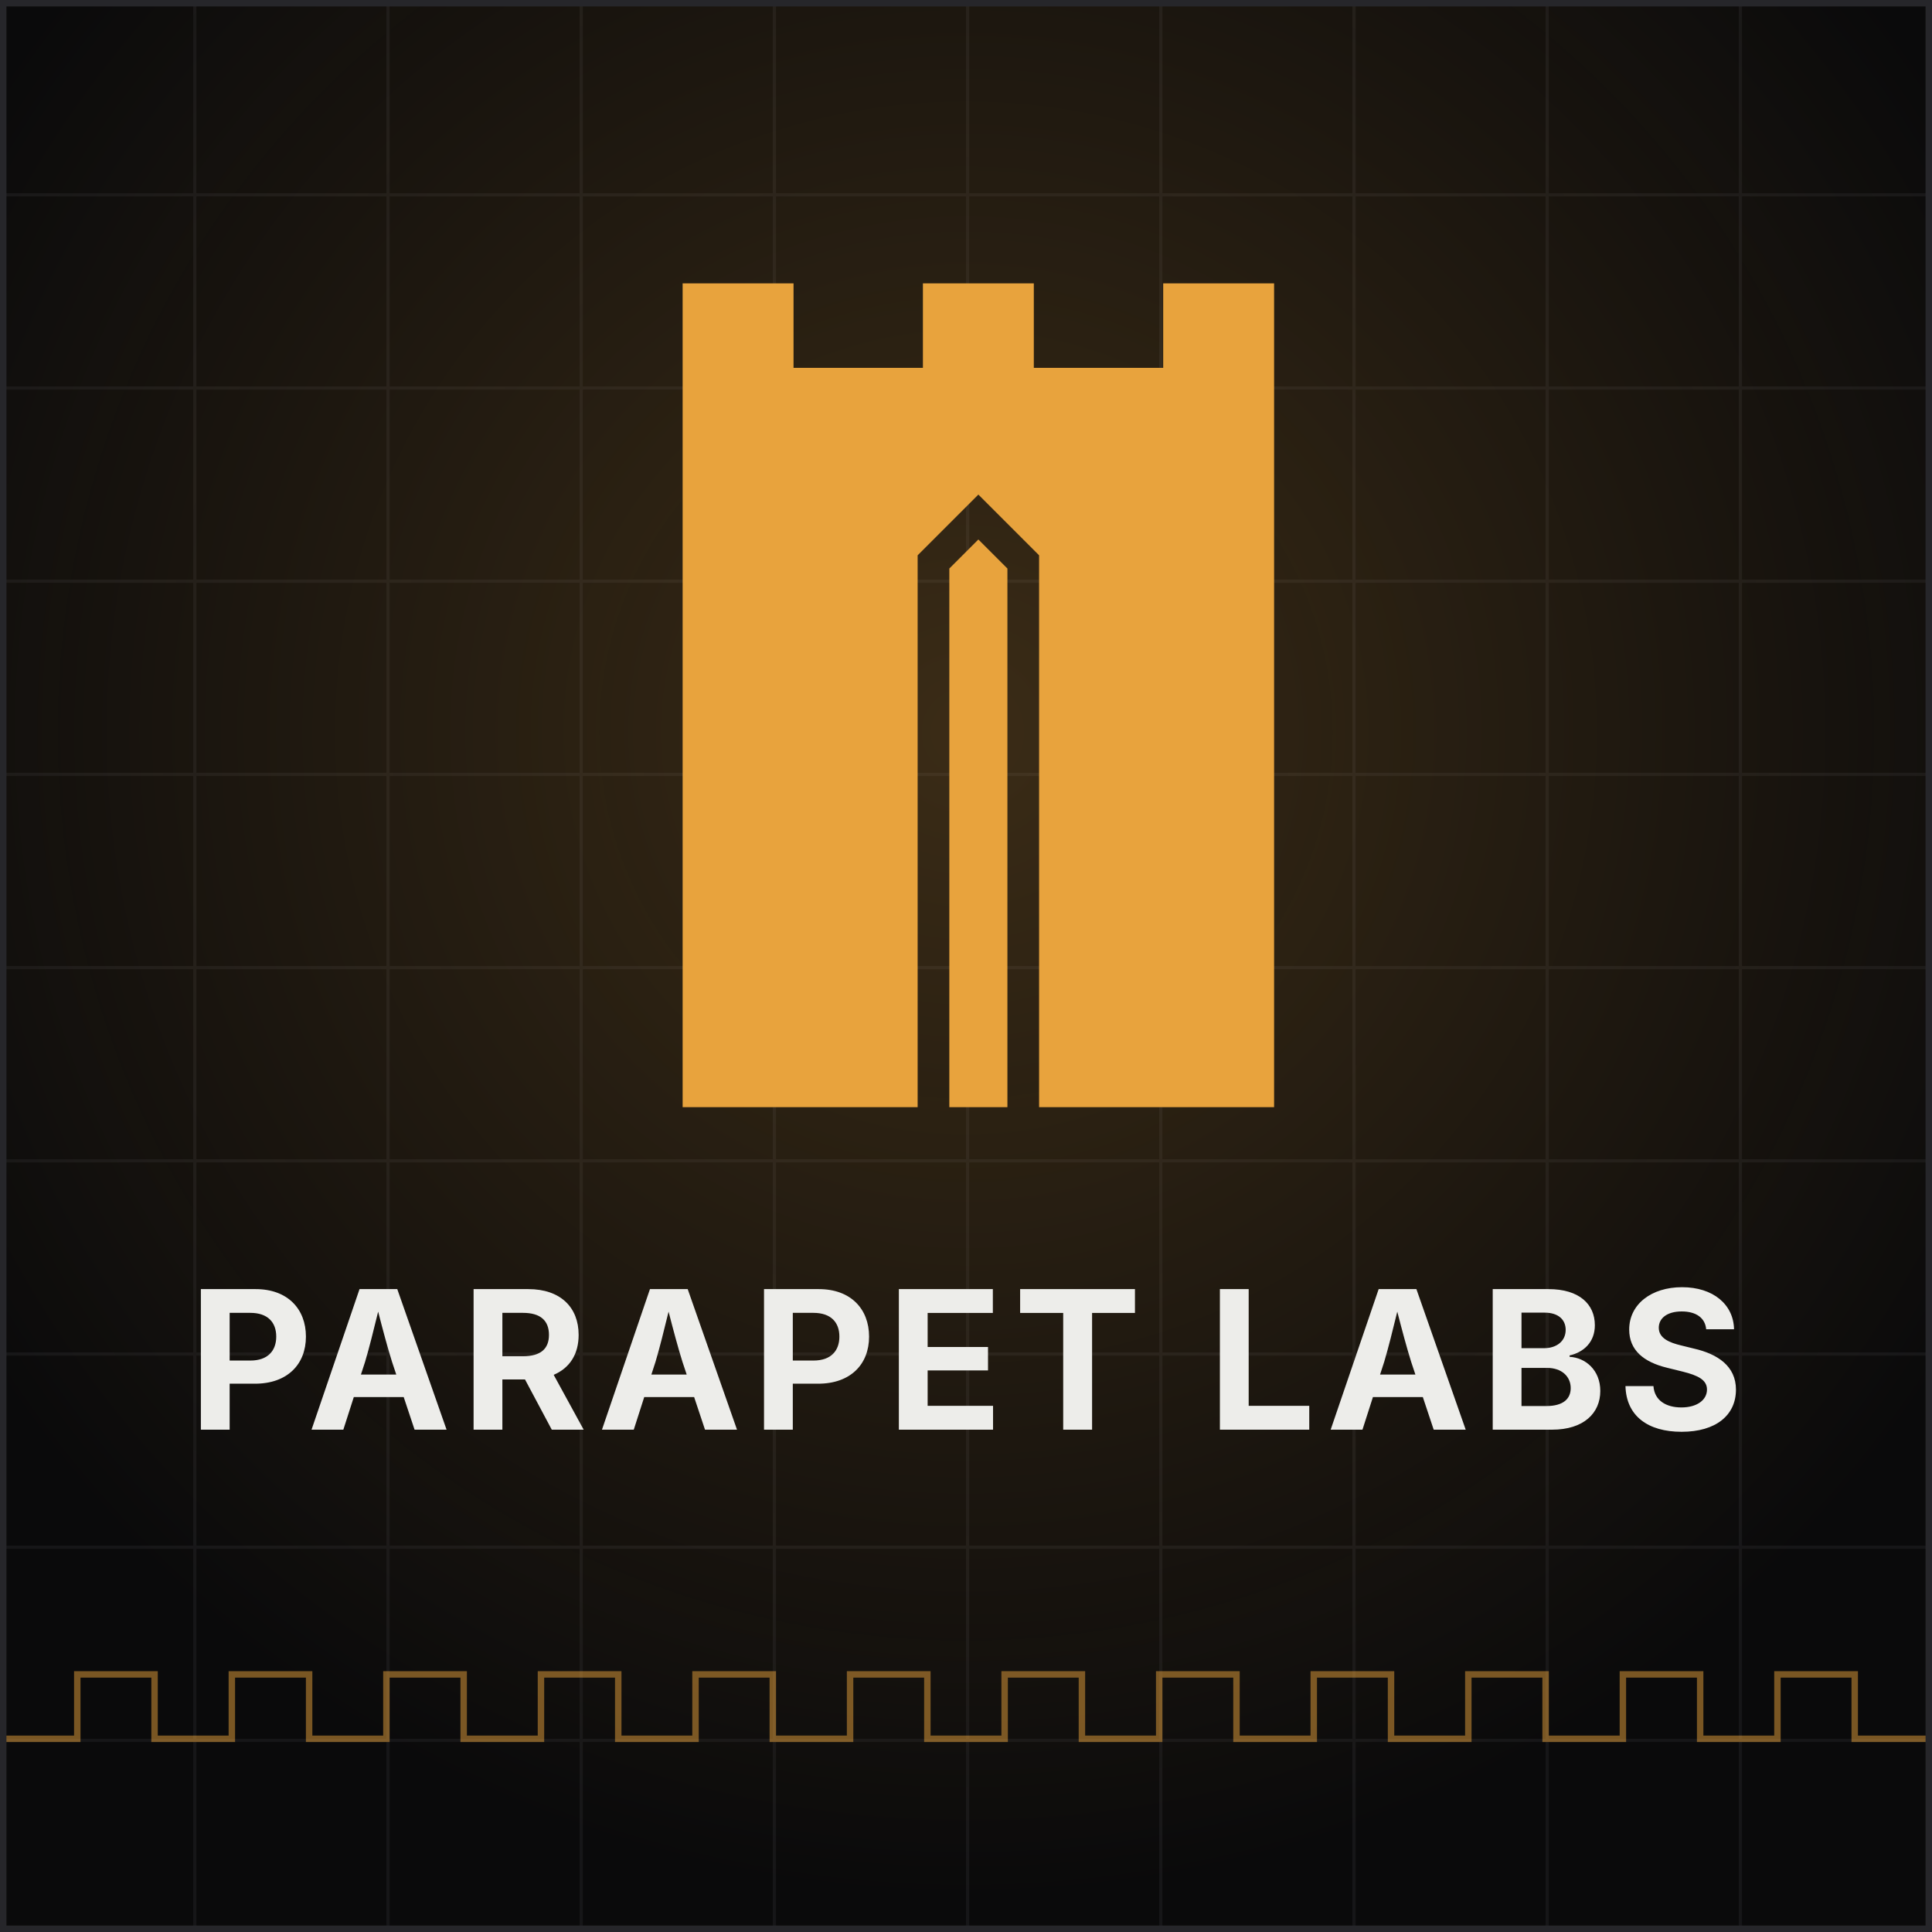
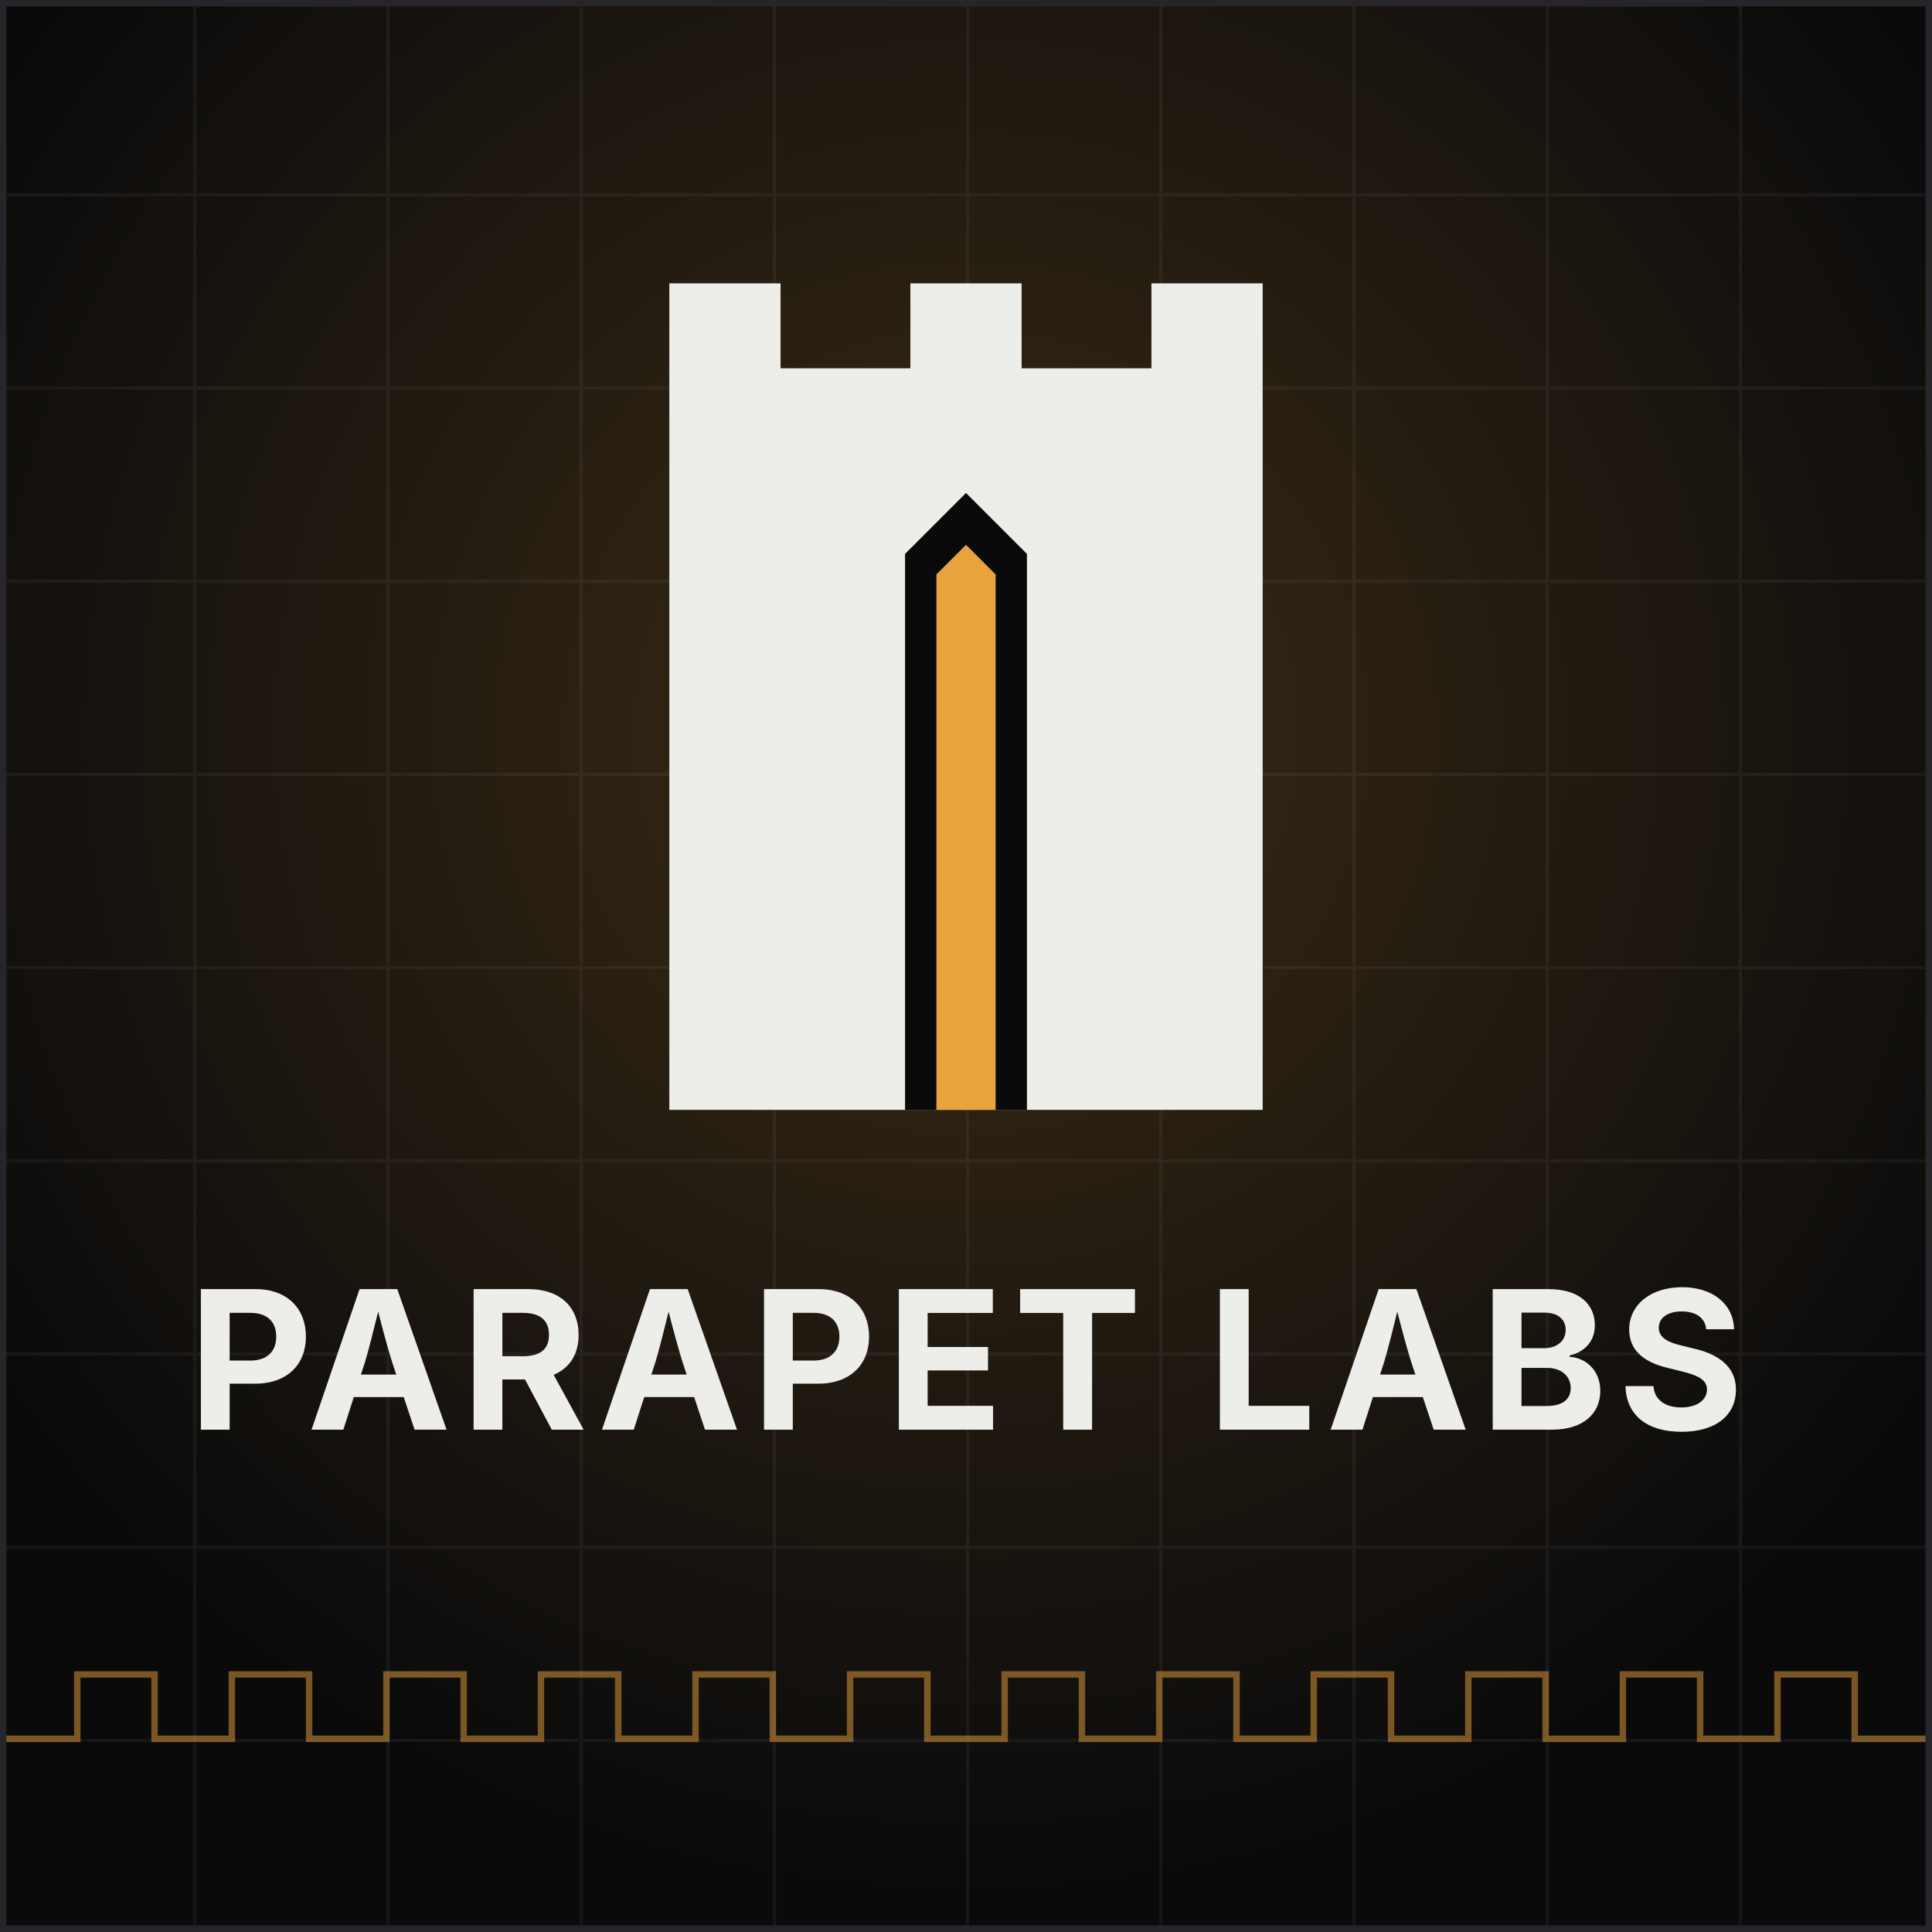
<svg xmlns="http://www.w3.org/2000/svg" width="300" height="300" viewBox="0 0 300 300" role="img" aria-label="Parapet Labs">
  <defs>
    <radialGradient id="g" cx="50%" cy="38%" r="60%">
      <stop offset="0" stop-color="#E8A33D" stop-opacity=".22" />
      <stop offset="1" stop-color="#E8A33D" stop-opacity="0" />
    </radialGradient>
    <pattern id="p" width="30" height="30" patternUnits="userSpaceOnUse">
      <path d="M30 0H0V30" fill="none" stroke="#26262A" stroke-opacity=".45" />
    </pattern>
  </defs>
  <rect width="300" height="300" fill="#0A0A0B" />
  <rect width="300" height="300" fill="url(#p)" />
  <rect width="300" height="300" fill="url(#g)" />
-   <g transform="translate(106 44) scale(.82)">
-     <path d="M0 0H21V16H45.5V0H66.5V16H91V0H112V156H67.5V51.5L56 40L44.5 51.5V156H0Z M50.5 156V54L56 48.5L61.5 54V156Z" fill="#E8A33D" fill-rule="evenodd" />
+   <g transform="translate(46.5 4.67) scale(1.15)">
+     <path d="M49.94 34.2H64.96V45.67H82.49V34.2H97.51V45.67H115.04V34.2H130.06V145.8H49.94Z" fill="#EDEDEA" />
+     <path d="M81.77 145.8V70.73L90 62.5L98.23 70.73V145.8Z" fill="#0A0A0B" />
+     <path d="M90 69.5L94 73.5V145.8H86V73.5Z" fill="#E8A33D" />
  </g>
  <text x="150.0" y="222" text-anchor="middle" font-family="Space Grotesk,Inter,Segoe UI,Helvetica,Arial,sans-serif" font-size="30" font-weight="700" letter-spacing="1.5" fill="#EDEDEA">PARAPET LABS</text>
  <path d="M0 270H12V260H24V270H36V260H48V270H60V260H72V270H84V260H96V270H108V260H120V270H132V260H144V270H156V260H168V270H180V260H192V270H204V260H216V270H228V260H240V270H252V260H264V270H276V260H288V270H300V260H312V270" fill="none" stroke="#E8A33D" stroke-opacity=".5" />
  <rect x=".5" y=".5" width="299" height="299" fill="none" stroke="#26262A" />
</svg>
